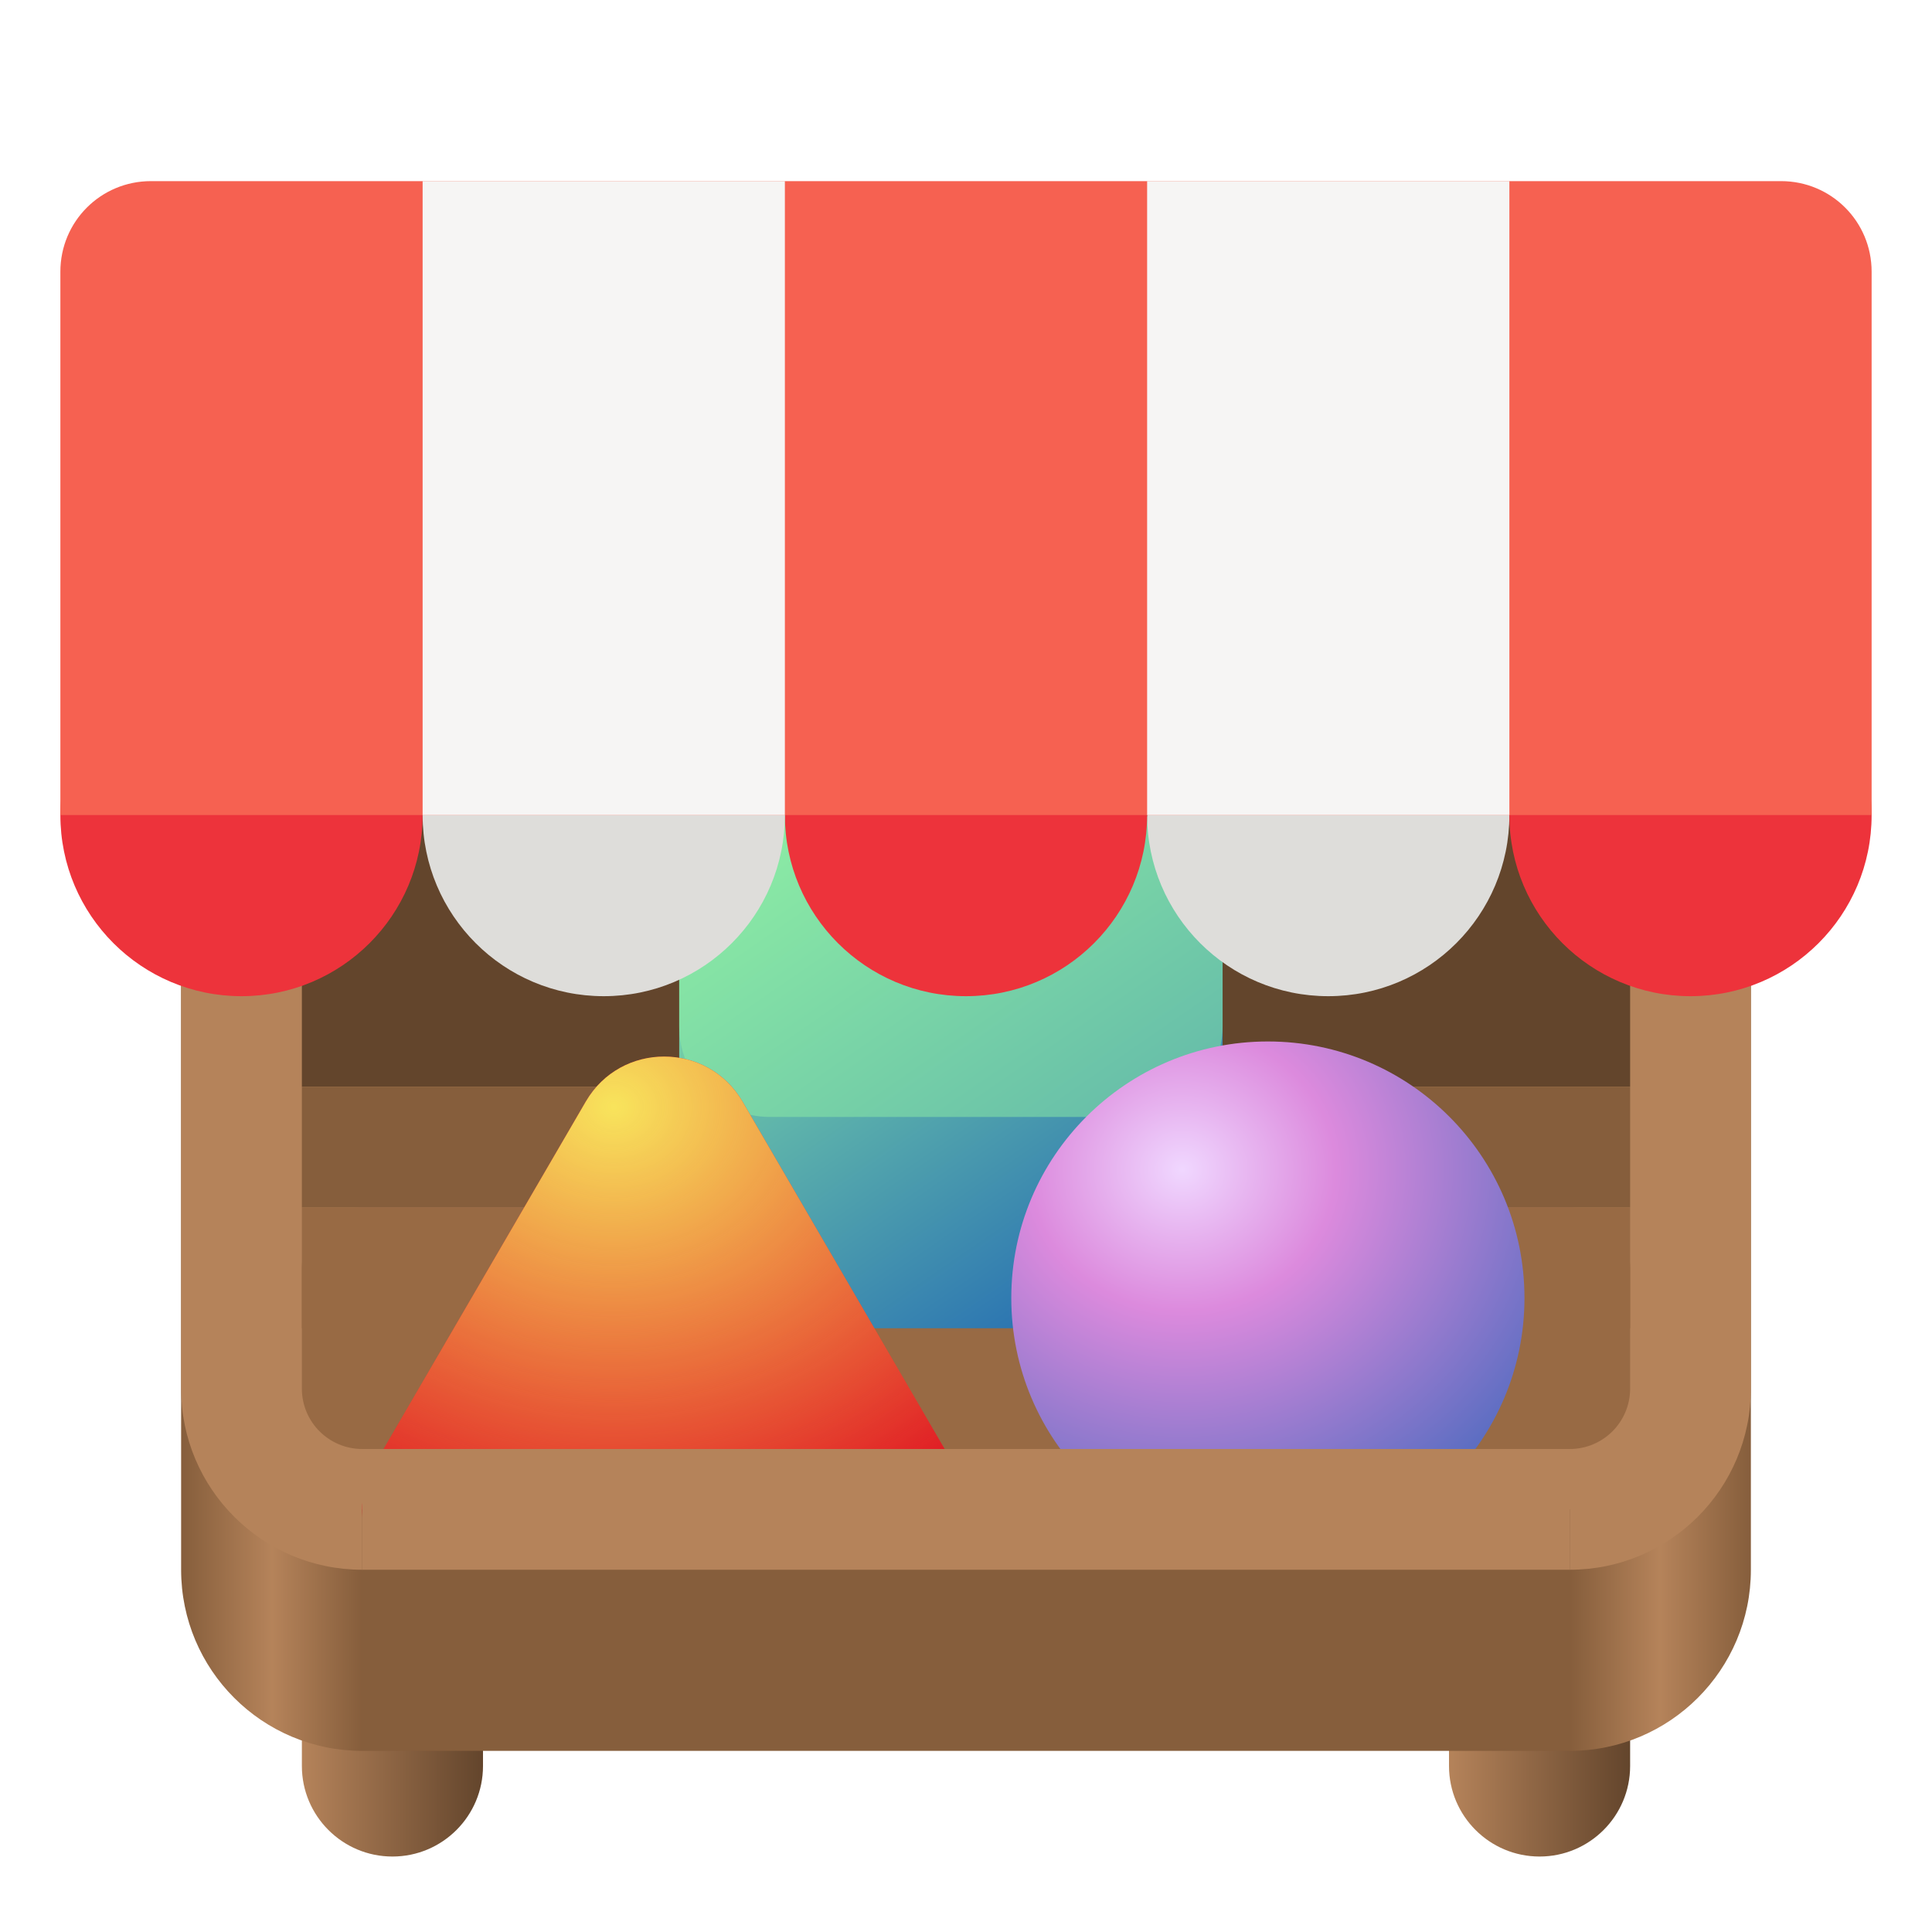
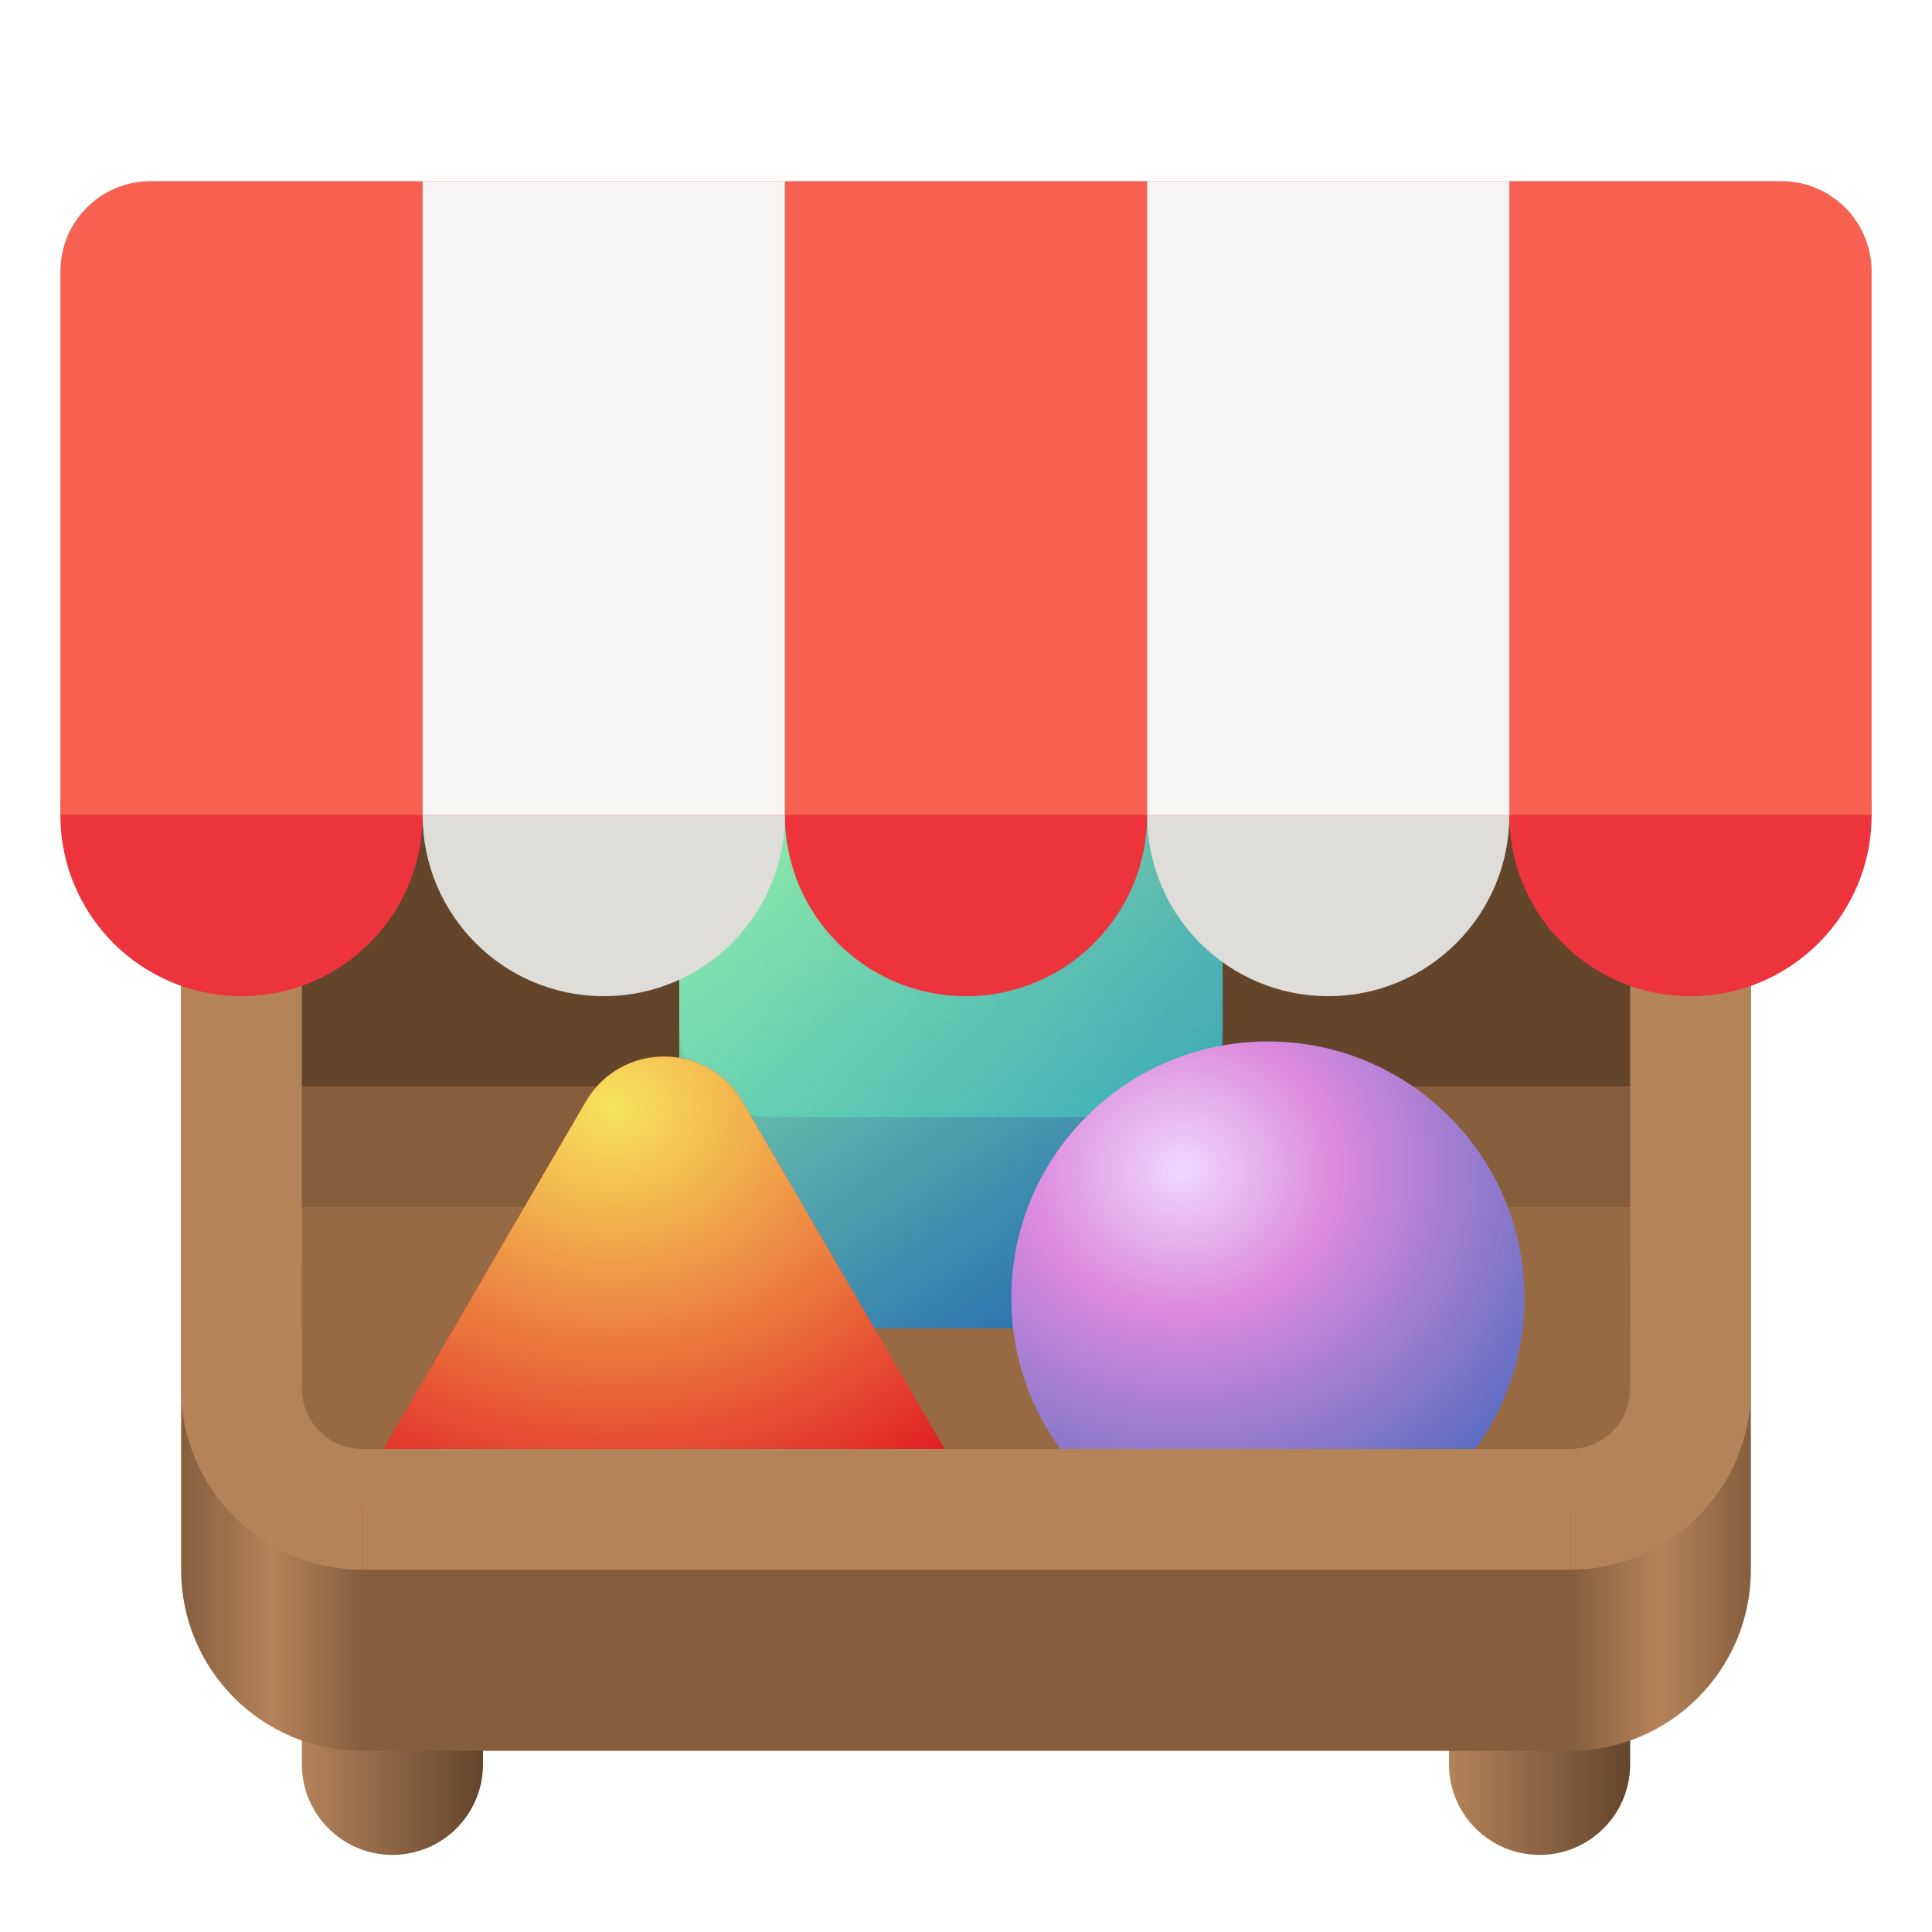
- <svg xmlns="http://www.w3.org/2000/svg" xmlns:xlink="http://www.w3.org/1999/xlink" height="128px" viewBox="0 0 128 128" width="128px">
-   <filter id="a" height="100%" width="100%" x="0%" y="0%">
-     <feColorMatrix color-interpolation-filters="sRGB" values="0 0 0 0 1 0 0 0 0 1 0 0 0 0 1 0 0 0 1 0" />
-   </filter>
+ <svg xmlns="http://www.w3.org/2000/svg" xmlns:xlink="http://www.w3.org/1999/xlink" xml:space="preserve" width="128" height="128">
+   <defs>
+     <linearGradient id="a">
+       <stop offset="0" style="stop-color:#8ff0a4;stop-opacity:.486" />
+       <stop offset="1" style="stop-color:#8ff0a4;stop-opacity:0" />
+     </linearGradient>
+     <linearGradient xlink:href="#a" id="h" x1="62" x2="62" y1="164" y2="128" gradientTransform="translate(1 -82)" gradientUnits="userSpaceOnUse" />
+   </defs>
  <linearGradient id="b" gradientUnits="userSpaceOnUse">
    <stop offset="0" stop-color="#b5835a" />
    <stop offset="1" stop-color="#63452c" />
  </linearGradient>
-   <linearGradient id="c" x1="20" x2="32" xlink:href="#b" y1="110.5" y2="110.5" />
-   <linearGradient id="d" x1="96" x2="108" xlink:href="#b" y1="110.5" y2="110.5" />
-   <linearGradient id="e" gradientTransform="matrix(-1 0 0 -1 0 -172)" gradientUnits="userSpaceOnUse" x1="-116" x2="-12" y1="-246" y2="-246">
+   <linearGradient xlink:href="#b" id="c" x1="20" x2="32" y1="110.5" y2="110.5" />
+   <linearGradient xlink:href="#b" id="e" x1="96" x2="108" y1="110.5" y2="110.5" />
+   <linearGradient id="f" x1="-116" x2="-12" y1="-246" y2="-246" gradientTransform="rotate(180 0 -86)" gradientUnits="userSpaceOnUse">
    <stop offset="0" stop-color="#865e3c" />
-     <stop offset="0.058" stop-color="#b5835a" />
-     <stop offset="0.115" stop-color="#865e3c" />
-     <stop offset="0.885" stop-color="#865e3c" />
-     <stop offset="0.942" stop-color="#b5835a" />
+     <stop offset=".058" stop-color="#b5835a" />
+     <stop offset=".115" stop-color="#865e3c" />
+     <stop offset=".885" stop-color="#865e3c" />
+     <stop offset=".942" stop-color="#b5835a" />
    <stop offset="1" stop-color="#865e3c" />
  </linearGradient>
-   <linearGradient id="f" gradientTransform="matrix(0.75 0 0 0.708334 15 -73.50008)" gradientUnits="userSpaceOnUse" x1="84" x2="46" y1="230" y2="178">
+   <linearGradient id="g" x1="84" x2="46" y1="230" y2="178" gradientTransform="matrix(.75 0 0 .70833 15 -73.5)" gradientUnits="userSpaceOnUse">
    <stop offset="0" stop-color="#1a5fb4" />
    <stop offset="1" stop-color="#8ff0a4" />
  </linearGradient>
-   <mask id="g">
-     <g filter="url(#a)">
-       <rect fill-opacity="0.5" height="153.6" width="153.6" x="-12.8" y="-12.8" />
-     </g>
-   </mask>
-   <clipPath id="h">
-     <rect height="152" width="192" />
-   </clipPath>
-   <radialGradient id="i" cx="77.852" cy="217.993" gradientTransform="matrix(1.534722 0.0052174 -0.00481603 1.416658 -40.09861 -231.7281)" gradientUnits="userSpaceOnUse" r="24">
+   <radialGradient id="i" cx="77.852" cy="217.993" r="24" gradientTransform="matrix(1.53472 .00522 -.00482 1.41666 -40.099 -231.728)" gradientUnits="userSpaceOnUse">
    <stop offset="0" stop-color="#f0d7ff" />
-     <stop offset="0.276" stop-color="#dc8add" />
+     <stop offset=".276" stop-color="#dc8add" />
    <stop offset="1" stop-color="#1a5fb4" />
  </radialGradient>
-   <radialGradient id="j" cx="36" cy="208.727" gradientTransform="matrix(1.458334 0.00000033 -0.00000005 1.250001 -11.83468 -187.575)" gradientUnits="userSpaceOnUse" r="24">
+   <radialGradient id="j" cx="36" cy="208.727" r="24" gradientTransform="matrix(1.45833 0 0 1.25 -11.835 -187.575)" gradientUnits="userSpaceOnUse">
    <stop offset="0" stop-color="#f8e45c" />
    <stop offset="1" stop-color="#f8e45c" stop-opacity="0" />
  </radialGradient>
-   <path d="m 26 98 c 3.312 0 6 2.688 6 6 v 13 c 0 3.312 -2.688 6 -6 6 s -6 -2.688 -6 -6 v -13 c 0 -3.312 2.688 -6 6 -6 z m 0 0" fill="url(#c)" />
-   <path d="m 102 98 c 3.312 0 6 2.688 6 6 v 13 c 0 3.312 -2.688 6 -6 6 s -6 -2.688 -6 -6 v -13 c 0 -3.312 2.688 -6 6 -6 z m 0 0" fill="url(#d)" />
-   <path d="m 104 116 h -80 c -6.629 0 -12 -5.371 -12 -12 v -60 c 0 -6.629 5.371 -12 12 -12 h 80 c 6.629 0 12 5.371 12 12 v 60 c 0 6.629 -5.371 12 -12 12 z m 0 0" fill="url(#e)" />
-   <path d="m 104 104 h -80 c -6.629 0 -12 -5.371 -12 -12 v -48 c 0 -6.629 5.371 -12 12 -12 h 80 c 6.629 0 12 5.371 12 12 v 48 c 0 6.629 -5.371 12 -12 12 z m 0 0" fill="#b5835a" />
-   <path d="m 20 40 h 88 v 32 h -88 z m 0 0" fill="#63452c" />
-   <g fill="#865e3c">
-     <path d="m 20 32 h -8 v 32 h 8 z m 0 0" />
-     <path d="m 116 32 h -8 v 32 h 8 z m 0 0" />
-     <path d="m 20 72 h 88 v 8 h -88 z m 0 0" />
-   </g>
-   <path d="m 104 96 h -80 c -2.211 0 -4 -1.789 -4 -4 v -8 c 0 -2.211 1.789 -4 4 -4 h 80 c 2.211 0 4 1.789 4 4 v 8 c 0 2.211 -1.789 4 -4 4 z m 0 0" fill="#986a44" />
-   <path d="m 20 88 h 88 v -8 h -88 z m 0 0" fill="#986a44" />
-   <path d="m 51 54 h 24 c 3.312 0 6 2.688 6 6 v 22 c 0 3.312 -2.688 6 -6 6 h -24 c -3.312 0 -6 -2.688 -6 -6 v -22 c 0 -3.312 2.688 -6 6 -6 z m 0 0" fill="url(#f)" />
-   <g mask="url(#g)">
-     <g clip-path="url(#h)" transform="matrix(1 0 0 1 -8 -16)">
-       <path d="m 59 70 h 24 c 3.312 0 6 2.688 6 6 v 8 c 0 3.312 -2.688 6 -6 6 h -24 c -3.312 0 -6 -2.688 -6 -6 v -8 c 0 -3.312 2.688 -6 6 -6 z m 0 0" fill="#8ff0a4" />
-     </g>
-   </g>
-   <path d="m 84 69 c 9.387 0 17 7.613 17 17 s -7.613 17 -17 17 s -17 -7.613 -17 -17 s 7.613 -17 17 -17 z m 0 0" fill="url(#i)" />
-   <path d="m 63.195 103.039 c 1.07 -1.867 1.062 -4.16 -0.016 -6.02 l -13.984 -24.035 c -2.324 -3.98 -8.07 -3.98 -10.387 0 l -13.992 24.035 c -2.332 4.004 0.562 9.035 5.195 9.035 h 27.977 c 2.148 0 4.137 -1.148 5.207 -3.016 z m 0 0" fill="#e01b24" />
-   <path d="m 63.195 103.039 c 1.07 -1.867 1.062 -4.16 -0.016 -6.02 l -13.984 -24.035 c -2.324 -3.98 -8.07 -3.98 -10.387 0 l -13.992 24.035 c -2.332 4.004 0.562 9.035 5.195 9.035 h 27.977 c 2.148 0 4.137 -1.148 5.207 -3.016 z m 0 0" fill="url(#j)" />
-   <path d="m 24 108 h 80 v -8 h -80 z m 0 0" fill="#865e3c" />
-   <path d="m 24 104 h 80 v -8 h -80 z m 0 0" fill="#b5835a" />
-   <path d="m 88 42 c 6.629 0 12 5.371 12 12 s -5.371 12 -12 12 s -12 -5.371 -12 -12 s 5.371 -12 12 -12 z m 0 0" fill="#deddda" />
-   <path d="m 64 42 c 6.629 0 12 5.371 12 12 s -5.371 12 -12 12 s -12 -5.371 -12 -12 s 5.371 -12 12 -12 z m 0 0" fill="#ed333b" />
-   <path d="m 16 42 c 6.629 0 12 5.371 12 12 s -5.371 12 -12 12 s -12 -5.371 -12 -12 s 5.371 -12 12 -12 z m 0 0" fill="#ed333b" />
-   <path d="m 40 42 c 6.629 0 12 5.371 12 12 s -5.371 12 -12 12 s -12 -5.371 -12 -12 s 5.371 -12 12 -12 z m 0 0" fill="#deddda" />
-   <path d="m 112 42 c 6.629 0 12 5.371 12 12 s -5.371 12 -12 12 s -12 -5.371 -12 -12 s 5.371 -12 12 -12 z m 0 0" fill="#ed333b" />
-   <path d="m 10 12 c -3.324 0 -6 2.676 -6 6 v 36 h 120 v -36 c 0 -3.324 -2.676 -6 -6 -6 z m 0 0" fill="#f66151" />
-   <path d="m 28 12 v 42 h 24 v -42 z m 48 0 v 42 h 24 v -42 z m 0 0" fill="#f6f5f4" />
+   <path fill="url(#c)" d="M26 98c3.313 0 6 2.688 6 6v13a6.001 6.001 0 0 1-12 0v-13c0-3.312 2.688-6 6-6m0 0" />
+   <path fill="url(#e)" d="M102 98c3.313 0 6 2.688 6 6v13a6.001 6.001 0 0 1-12 0v-13c0-3.312 2.688-6 6-6m0 0" />
+   <path fill="url(#f)" d="M104 116H24c-6.629 0-12-5.371-12-12V44c0-6.629 5.371-12 12-12h80c6.629 0 12 5.371 12 12v60c0 6.629-5.371 12-12 12m0 0" />
+   <path fill="#b5835a" d="M104 104H24c-6.629 0-12-5.371-12-12V44c0-6.629 5.371-12 12-12h80c6.629 0 12 5.371 12 12v48c0 6.629-5.371 12-12 12m0 0" />
+   <path fill="#63452c" d="M20 40h88v32H20zm0 0" />
+   <path fill="#865e3c" d="M20 32h-8v32h8zm96 0h-8v32h8zM20 72h88v8H20zm0 0" />
+   <path fill="#986a44" d="M104 96H24c-2.21 0-4-1.79-4-4v-8c0-2.21 1.79-4 4-4h80c2.21 0 4 1.79 4 4v8c0 2.21-1.79 4-4 4m0 0" />
+   <path fill="#986a44" d="M20 88h88v-8H20zm0 0" />
+   <path fill="url(#g)" d="M51 54h24c3.313 0 6 2.688 6 6v22a6 6 0 0 1-6 6H51c-3.312 0-6-2.687-6-6V60c0-3.312 2.688-6 6-6m0 0" />
+   <path d="M51 54c-3.312 0-6 2.688-6 6v8c0 3.313 2.688 6 6 6h24a6 6 0 0 0 6-6v-8c0-3.312-2.687-6-6-6z" style="mix-blend-mode:overlay;fill:url(#h);stroke-width:1.134;stroke-linejoin:round" />
+   <path fill="url(#i)" d="M84 69c9.387 0 17 7.613 17 17s-7.613 17-17 17-17-7.613-17-17 7.613-17 17-17m0 0" />
+   <path fill="#e01b24" d="M63.195 103.04a6.03 6.03 0 0 0-.015-6.02L49.195 72.984c-2.324-3.98-8.07-3.98-10.386 0L24.816 97.02c-2.332 4.003.563 9.035 5.196 9.035h27.976a6 6 0 0 0 5.207-3.016m0 0" />
+   <path fill="url(#j)" d="M63.195 103.04a6.03 6.03 0 0 0-.015-6.02L49.195 72.984c-2.324-3.98-8.07-3.98-10.386 0L24.816 97.02c-2.332 4.003.563 9.035 5.196 9.035h27.976a6 6 0 0 0 5.207-3.016m0 0" />
+   <path fill="#865e3c" d="M24 108h80v-8H24zm0 0" />
+   <path fill="#b5835a" d="M24 104h80v-8H24zm0 0" />
+   <path fill="#deddda" d="M88 42c6.629 0 12 5.371 12 12s-5.371 12-12 12-12-5.371-12-12 5.371-12 12-12m0 0" />
+   <path fill="#ed333b" d="M64 42c6.629 0 12 5.371 12 12s-5.371 12-12 12-12-5.371-12-12 5.371-12 12-12m-48 0c6.629 0 12 5.371 12 12s-5.371 12-12 12S4 60.629 4 54s5.371-12 12-12m0 0" />
+   <path fill="#deddda" d="M40 42c6.629 0 12 5.371 12 12s-5.371 12-12 12-12-5.371-12-12 5.371-12 12-12m0 0" />
+   <path fill="#ed333b" d="M112 42c6.629 0 12 5.371 12 12s-5.371 12-12 12-12-5.371-12-12 5.371-12 12-12m0 0" />
+   <path fill="#f66151" d="M10 12c-3.324 0-6 2.676-6 6v36h120V18c0-3.324-2.676-6-6-6zm0 0" />
+   <path fill="#f6f5f4" d="M28 12v42h24V12zm48 0v42h24V12zm0 0" />
</svg>
